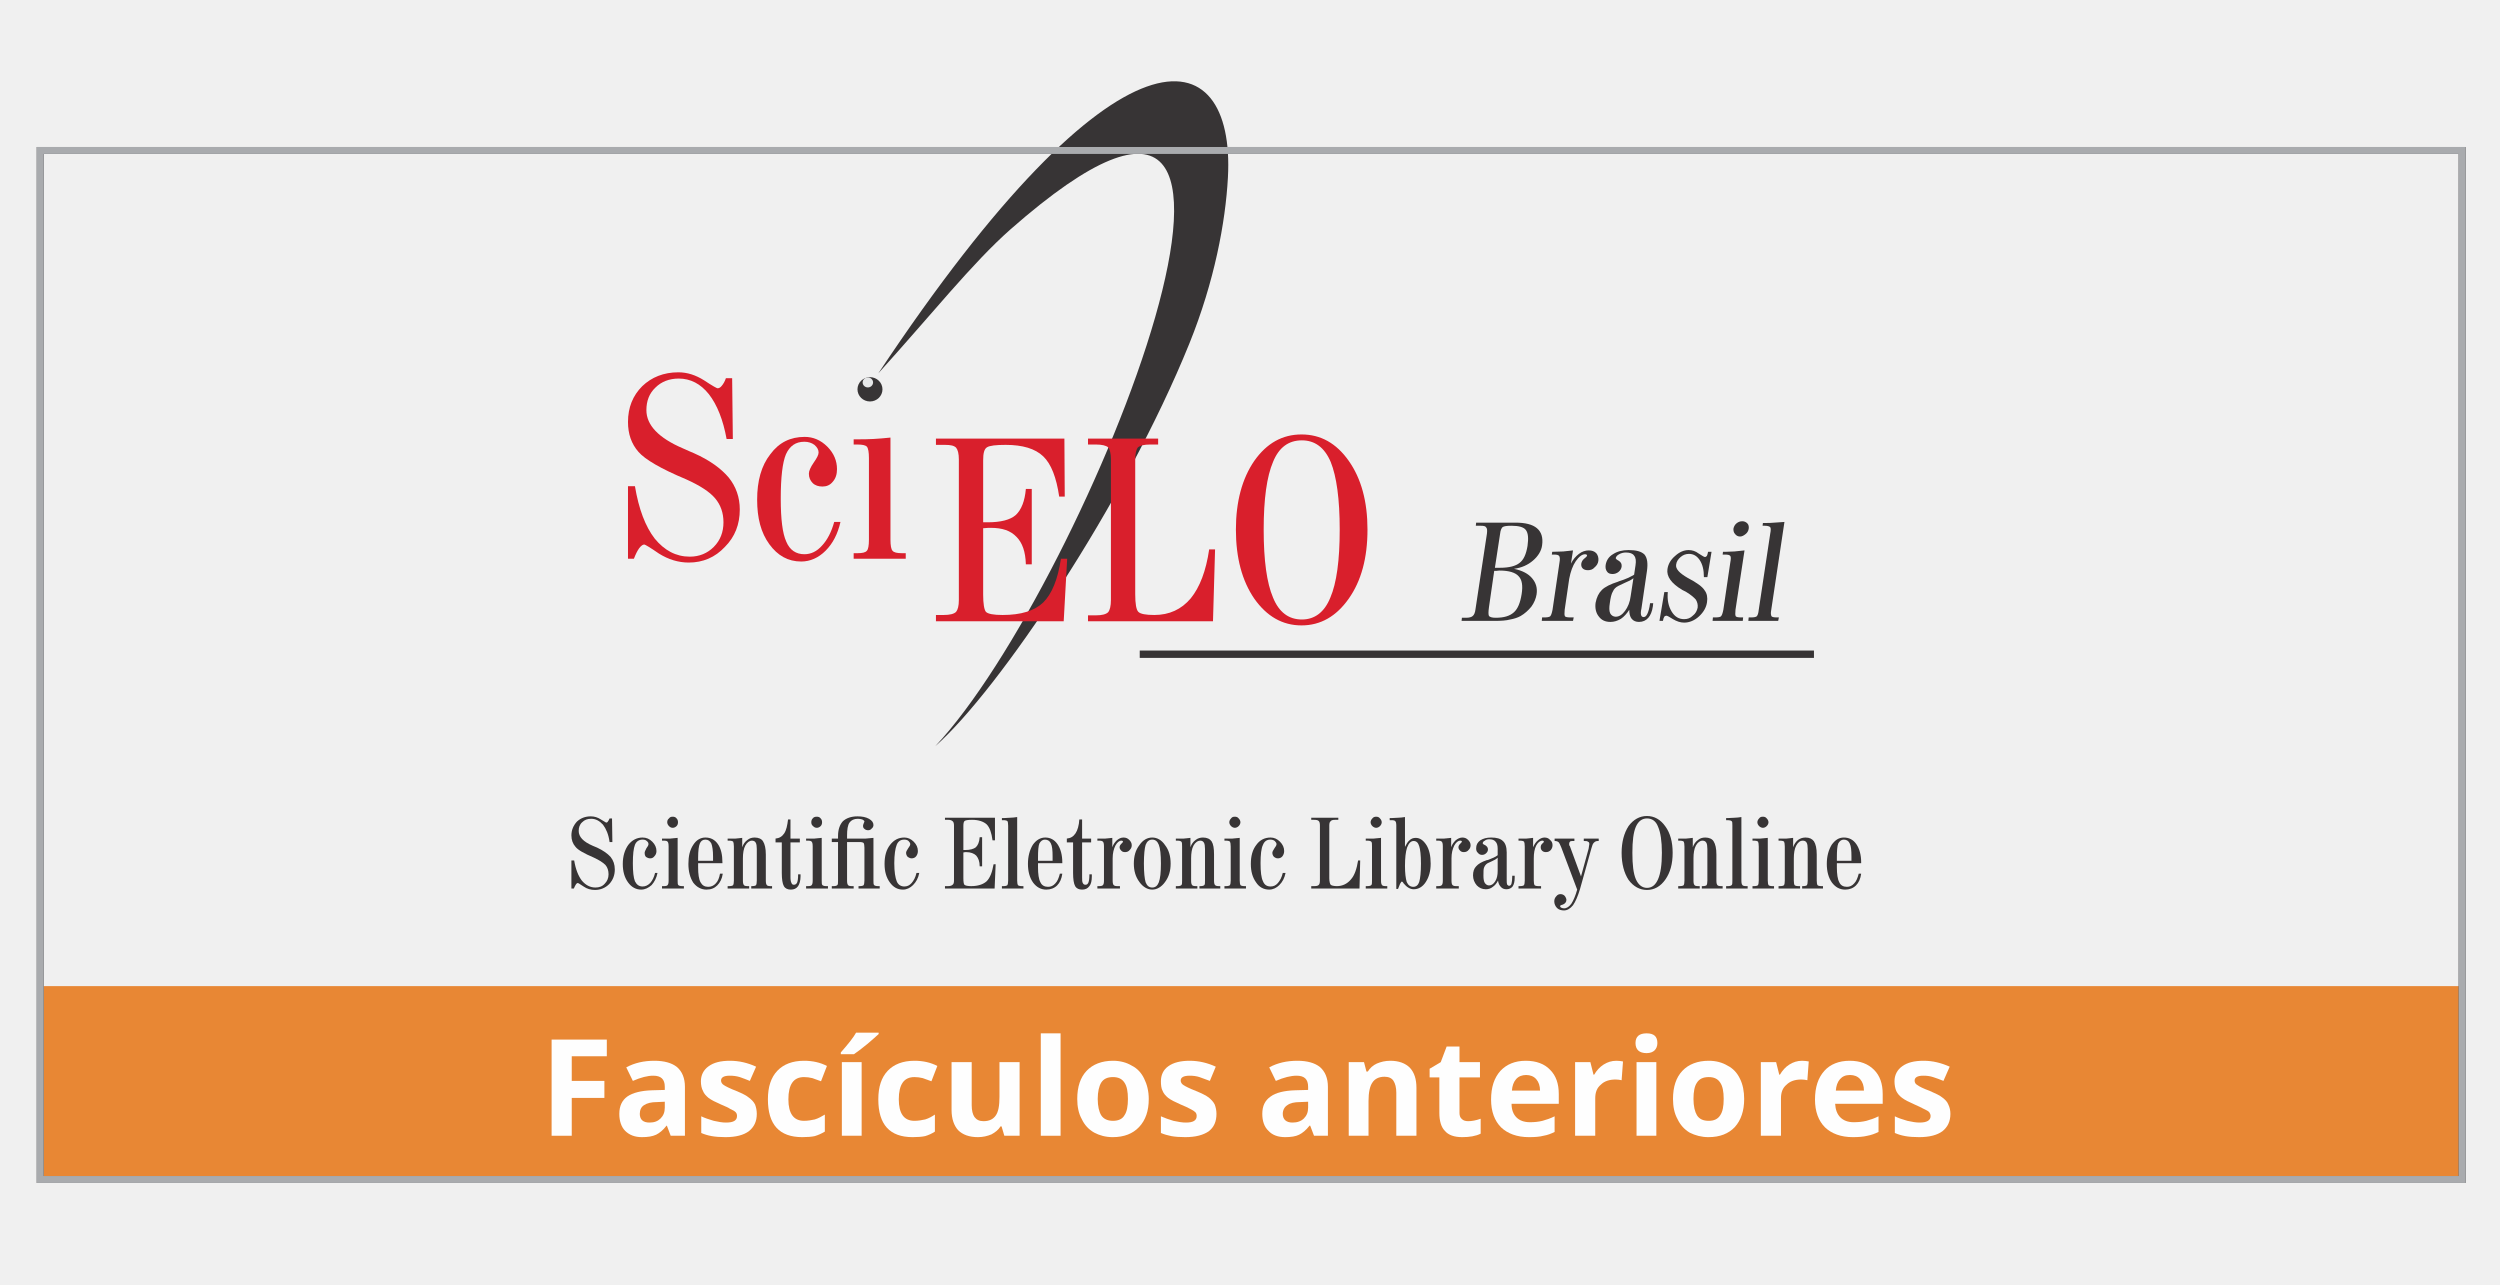
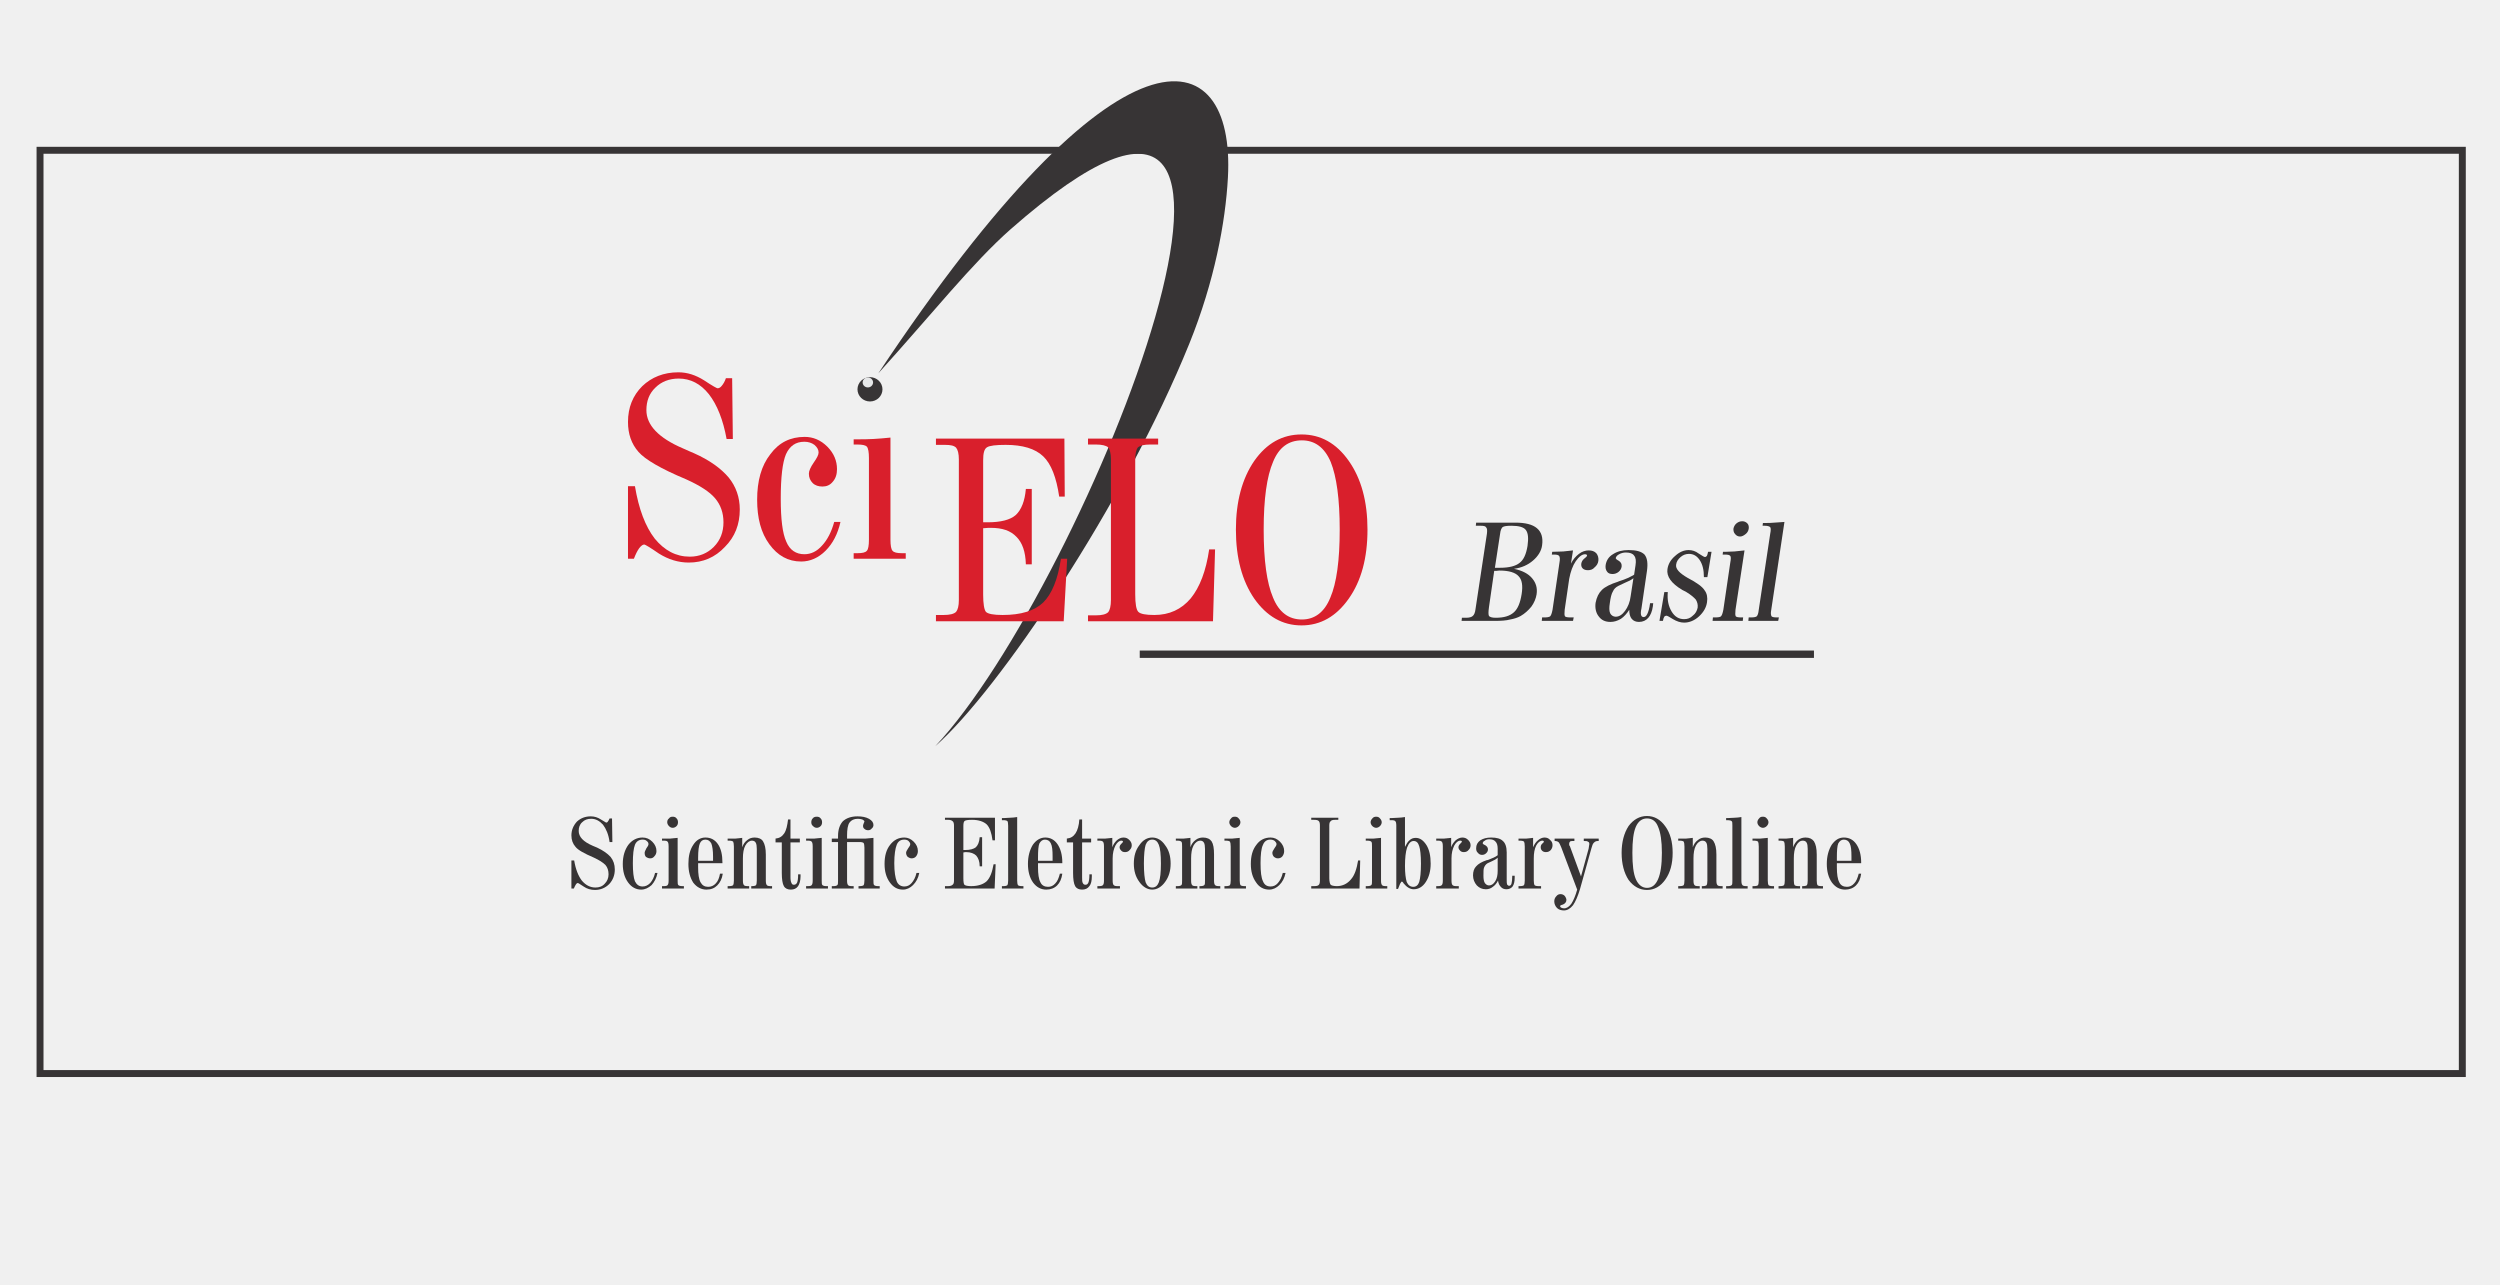
<svg xmlns="http://www.w3.org/2000/svg" xml:space="preserve" width="72mm" height="37mm" version="1.1" style="clip-rule:evenodd;fill-rule:evenodd;image-rendering:optimizeQuality;shape-rendering:geometricPrecision;text-rendering:geometricPrecision" viewBox="0 0 7200.9 3700.463" id="svg5546">
  <defs id="defs36">
    <style type="text/css" id="style2">
   
    .str2 {stroke:#E88734;stroke-width:141.127}
    .str4 {stroke:#A6CE53;stroke-width:123.485}
    .str26 {stroke:#373435;stroke-width:21.173}
    .str18 {stroke:#96989A;stroke-width:26.453}
    .str3 {stroke:#FEFEFE;stroke-width:105.843}
    .str7 {stroke:black;stroke-width:11.151}
    .str10 {stroke:black;stroke-width:8.931}
    .str21 {stroke:#E6E7E8;stroke-width:35.274}
    .str5 {stroke:#201E1E;stroke-width:35.274}
    .str22 {stroke:#D2D3D5;stroke-width:20.003}
    .str27 {stroke:#A9ABAE;stroke-width:20.003}
    .str25 {stroke:#373435;stroke-width:20.003}
    .str1 {stroke:#E88734;stroke-width:20.003}
    .str0 {stroke:#BDBFC1;stroke-width:17.632}
    .str19 {stroke:#4B4B4D;stroke-width:17.632}
    .str23 {stroke:#FEFEFE;stroke-width:7.621}
    .str17 {stroke:#96989A;stroke-width:7.621}
    .str20 {stroke:#4B4B4D;stroke-width:7.621}
    .str8 {stroke:black;stroke-width:11.151;stroke-linejoin:round}
    .str9 {stroke:black;stroke-width:0.04;stroke-linecap:round;stroke-linejoin:round}
    .str6 {stroke:#282828;stroke-width:44.206}
    .str11 {stroke:#373435;stroke-width:18.742}
    .str13 {stroke:#373435;stroke-width:3.5}
    .str14 {stroke:#373435;stroke-width:3.51}
    .str12 {stroke:#373435;stroke-width:1.01}
    .str15 {stroke:#373435;stroke-width:34.614}
    .str16 {stroke:#373435;stroke-width:34.614}
    .str24 {stroke:#FEFEFE;stroke-width:53.057}
    .fil3 {fill:none}
    .fil23 {fill:none;fill-rule:nonzero}
    .fil20 {fill:#FEFEFE}
    .fil6 {fill:#FEFEFE}
    .fil0 {fill:#E6E7E8}
    .fil30 {fill:#848688}
    .fil34 {fill:#606062}
    .fil31 {fill:#4B4B4D}
    .fil27 {fill:#373435}
    .fil32 {fill:#373435}
    .fil22 {fill:#ACB3AC}
    .fil21 {fill:#282828}
    .fil26 {fill:#201E1E}
    .fil25 {fill:#201E1E}
    .fil11 {fill:#004B92}
    .fil41 {fill:#12AED7}
    .fil38 {fill:#2B5492}
    .fil39 {fill:#2F691D}
    .fil7 {fill:#367372}
    .fil18 {fill:#709D21}
    .fil37 {fill:#8FC73E}
    .fil40 {fill:#A34963}
    .fil43 {fill:#D91F2C}
    .fil19 {fill:#E3F1E0}
    .fil29 {fill:#E88734}
    .fil16 {fill:#EF9E57}
    .fil15 {fill:#EF9E57}
    .fil35 {fill:#F19317}
    .fil9 {fill:#F1F1F1}
    .fil36 {fill:#F3BF07}
    .fil13 {fill:#FDFDFD}
    .fil12 {fill:#FEFEFE}
    .fil5 {fill:#FEFEFE;fill-rule:nonzero}
    .fil17 {fill:#96989A;fill-rule:nonzero}
    .fil2 {fill:#4B4B4D;fill-rule:nonzero}
    .fil14 {fill:#373435;fill-rule:nonzero}
    .fil4 {fill:#373435;fill-rule:nonzero}
    .fil33 {fill:#201E1E;fill-rule:nonzero}
    .fil42 {fill:#D91F2C;fill-rule:nonzero}
    .fil10 {fill:#DADCE0;fill-rule:nonzero}
    .fil1 {fill:#E88734;fill-rule:nonzero}
    .fil24 {fill:black;fill-rule:nonzero}
    .fil28 {fill:white;fill-rule:nonzero}
    .fil8 {fill:#D2D3D5;fill-opacity:0.459}
   
  </style>
    <clipPath id="id0">
      <path d="M 24,2683 H 36167 V 23577 H 24 Z" id="path4" />
    </clipPath>
    <mask id="id1">
      <linearGradient id="id2" gradientUnits="userSpaceOnUse" x1="-33.794" y1="5327.63" x2="36205.602" y2="4090.3">
        <stop offset="0" style="stop-opacity:1; stop-color:white" id="stop7" />
        <stop offset="0.98" style="stop-opacity:-95.878; stop-color:white" id="stop9" />
        <stop offset="1" style="stop-opacity:0; stop-color:white" id="stop11" />
      </linearGradient>
      <rect style="fill:url(#id2)" x="15" y="2671" width="36142" height="4077" id="rect14" />
    </mask>
    <mask id="id3">
      <linearGradient id="id4" gradientUnits="userSpaceOnUse" x1="15052.7" y1="16018.4" x2="36353.301" y2="15291.1">
        <stop offset="0" style="stop-opacity:1; stop-color:white" id="stop17" />
        <stop offset="0.988" style="stop-opacity:-95.878; stop-color:white" id="stop19" />
        <stop offset="1" style="stop-opacity:0; stop-color:white" id="stop21" />
      </linearGradient>
      <rect style="fill:url(#id4)" x="15244" y="9384" width="20918" height="12542" id="rect24" />
    </mask>
    <clipPath id="id5">
      <rect x="4123" y="215" width="771" height="535" id="rect27" />
    </clipPath>
    <clipPath id="id6">
      <rect x="4123" y="215" width="771" height="535" id="rect30" />
    </clipPath>
    <clipPath id="id7">
      <path d="m 28193,30240 h 7219 v 5816 h -7219 z" id="path33" />
    </clipPath>
  </defs>
  <g id="Camada_x0020_1">
    <g id="_1660824352032" transform="translate(0,317.5397)">
-       <rect class="fil29" x="115.847" y="2522.847" width="6976" height="557" id="rect5404" />
-       <rect class="fil3 str25" x="115.847" y="115.847" width="6976" height="2964" id="rect5406" />
+       <rect class="fil3 str25" x="115.319" y="115.319" width="6977.054" height="2659.346" id="rect5406" />
      <path class="fil32" d="m 2693.847,1831.847 c 435,-462 1182,-2337 217,-1489 -110,97 -228,246 -381,415 696,-1048 1029,-966 1007,-564 -7,129 -39,300 -111,478 -186,460 -550,1000 -732,1160 z" id="path5408" />
      <ellipse class="fil32" cx="2505.847" cy="803.847" rx="36" ry="35" id="ellipse5410" />
      <ellipse class="fil0" transform="matrix(0.2697048,0.9629431,-0.9686801,0.2483119,0,0)" id="circle5412" cx="1380.545" cy="-2196.191" rx="14.408" ry="14.971" style="stroke-width:0.094" />
      <path class="fil4" d="m 1645.847,2241.847 v -81 h 8 c 4,25 12,45 22,58 11,13 24,20 39,20 11,0 20,-3 27,-11 7,-7 11,-16 11,-27 0,-11 -3,-20 -9,-27 -7,-7 -18,-14 -33,-21 -28,-12 -46,-22 -53,-31 -8,-9 -12,-20 -12,-33 0,-16 6,-29 16,-40 11,-10 24,-15 40,-15 10,0 20,3 29,9 10,6 15,9 15,9 2,0 4,-1 5,-3 2,-2 3,-5 5,-9 h 7 l 1,68 h -8 c -3,-22 -10,-38 -19,-50 -10,-11 -21,-17 -34,-17 -11,0 -19,3 -26,10 -7,6 -10,15 -10,25 0,17 13,31 41,43 5,2 9,4 12,5 17,8 30,17 39,27 8,10 12,22 12,36 0,16 -5,30 -16,42 -11,11 -25,17 -41,17 -12,0 -23,-3 -33,-10 -10,-7 -16,-10 -16,-10 -2,0 -4,1 -6,4 -2,3 -4,7 -6,12 z" id="path5414" />
      <path id="path5416" class="fil4" d="m 1893.847,2196.847 c -3,15 -9,26 -17,35 -9,8 -19,13 -30,13 -15,0 -28,-7 -38,-21 -10,-14 -15,-31 -15,-53 0,-23 6,-41 16,-55 11,-14 25,-21 41,-21 11,0 20,4 28,12 8,8 12,17 12,27 0,6 -2,11 -6,15 -3,4 -7,6 -12,6 -5,0 -9,-2 -12,-4 -3,-3 -4,-7 -4,-12 0,-3 2,-7 5,-13 4,-5 6,-9 6,-12 0,-3 -1,-6 -5,-9 -3,-3 -7,-4 -12,-4 -10,0 -18,5 -22,15 -4,10 -6,28 -6,53 0,25 2,42 6,52 5,10 12,15 22,15 8,0 15,-3 22,-10 6,-7 11,-16 14,-29 z" />
      <path id="path5418" class="fil4" d="m 1906.847,2241.847 v -7 h 5 c 6,0 10,-1 11,-3 2,-2 3,-6 3,-13 v -98 c 0,-8 -1,-12 -3,-14 -1,-2 -5,-3 -11,-3 h -5 v -6 h 6 c 6,0 12,0 18,0 7,-1 13,-1 21,-2 v 123 c 0,7 0,11 2,13 2,2 6,3 12,3 h 4 v 7 z m 15,-191 c 0,-4 1,-8 5,-11 3,-4 6,-5 11,-5 4,0 8,1 11,5 3,3 4,7 4,11 0,4 -1,8 -4,11 -3,3 -7,5 -11,5 -5,0 -8,-2 -11,-5 -3,-3 -5,-7 -5,-11 z" />
      <path id="path5420" class="fil4" d="m 2010.847,2161.847 h 43 c 0,-2 0,-4 0,-6 0,-3 0,-5 0,-6 0,-18 -2,-30 -5,-38 -4,-7 -9,-11 -17,-11 -8,0 -13,4 -16,11 -3,7 -5,21 -5,41 z m 71,37 c -2,15 -8,26 -16,34 -8,8 -18,12 -31,12 -15,0 -28,-7 -38,-20 -9,-14 -14,-32 -14,-54 0,-22 4,-40 14,-55 9,-14 21,-21 35,-21 15,0 27,6 36,19 9,13 13,31 13,53 v 2 h -70 c 0,1 0,3 0,5 0,3 0,5 0,7 0,19 2,34 7,43 5,9 12,13 22,13 8,0 16,-3 22,-10 6,-6 10,-16 12,-28 z" />
      <path id="path5422" class="fil4" d="m 2095.847,2241.847 v -7 h 4 c 6,0 10,-1 12,-3 1,-2 2,-6 2,-13 v -98 c 0,-7 -1,-12 -2,-14 -2,-2 -6,-3 -12,-3 h -4 v -6 c 8,0 16,0 23,0 7,-1 13,-1 19,-2 v 27 c 3,-9 8,-16 15,-21 6,-5 13,-7 21,-7 11,0 20,4 24,11 5,8 8,20 8,38 v 75 c 0,7 1,11 3,13 1,2 5,3 11,3 h 4 v 7 h -60 v -7 h 2 c 6,0 10,-1 12,-3 1,-2 2,-6 2,-13 v -91 c 0,-8 -1,-15 -3,-18 -2,-4 -6,-6 -11,-6 -7,0 -14,5 -19,14 -5,9 -7,22 -7,37 v 64 c 0,7 1,11 3,13 1,2 5,3 11,3 h 4 v 7 z" />
      <path id="path5424" class="fil4" d="m 2251.847,2108.847 h -18 v -11 c 11,-1 19,-6 25,-15 6,-9 9,-23 11,-40 h 7 v 55 h 27 v 11 h -27 v 100 c 0,8 1,14 3,17 1,4 4,5 7,5 4,0 7,-2 9,-6 2,-5 3,-12 3,-22 v -2 h 7 v 6 c 0,12 -3,22 -7,28 -5,7 -12,10 -21,10 -9,0 -16,-3 -20,-10 -4,-7 -6,-20 -6,-38 z" />
      <path id="path5426" class="fil4" d="m 2321.847,2241.847 v -7 h 5 c 6,0 10,-1 11,-3 2,-2 3,-6 3,-13 v -98 c 0,-8 -1,-12 -3,-14 -1,-2 -5,-3 -11,-3 h -5 v -6 h 6 c 5,0 12,0 18,0 7,-1 13,-1 21,-2 v 123 c 0,7 0,11 2,13 2,2 6,3 11,3 h 5 v 7 z m 15,-191 c 0,-4 1,-8 4,-11 3,-4 7,-5 12,-5 4,0 8,1 11,5 3,3 4,7 4,11 0,4 -1,8 -4,11 -3,3 -7,5 -11,5 -5,0 -8,-2 -11,-5 -4,-3 -5,-7 -5,-11 z" />
      <path id="path5428" class="fil4" d="m 2439.847,2218.847 c 0,7 1,11 3,13 1,2 5,3 11,3 h 5 v 7 h -63 v -7 h 5 c 5,0 9,-1 11,-3 2,-2 2,-6 2,-13 v -111 h -18 v -10 h 18 c 0,-1 0,-2 0,-3 0,-1 0,-2 0,-4 0,-19 5,-33 14,-43 10,-9 24,-14 42,-14 13,0 24,2 33,7 9,5 13,11 13,18 0,4 -2,8 -5,10 -2,3 -6,5 -10,5 -4,0 -8,-1 -11,-4 -3,-2 -4,-5 -4,-9 0,-2 1,-4 2,-7 1,-3 2,-4 2,-5 0,-2 -2,-4 -6,-6 -3,-1 -8,-2 -13,-2 -11,0 -19,4 -24,11 -5,7 -7,20 -7,37 v 9 h 32 c 8,0 15,0 22,0 7,-1 15,-1 22,-2 v 123 c 0,7 0,11 2,13 2,2 6,3 12,3 h 4 v 7 h -61 v -7 h 3 c 6,0 10,-1 12,-3 1,-2 2,-6 2,-13 v -95 c 0,-7 -1,-11 -2,-13 -2,-2 -6,-3 -12,-3 h -36 z" />
      <path id="path5430" class="fil4" d="m 2647.847,2196.847 c -3,15 -9,26 -18,35 -8,8 -18,13 -29,13 -16,0 -28,-7 -38,-21 -10,-14 -15,-31 -15,-53 0,-23 5,-41 16,-55 11,-14 24,-21 41,-21 10,0 19,4 27,12 8,8 12,17 12,27 0,6 -2,11 -5,15 -3,4 -8,6 -13,6 -4,0 -8,-2 -11,-4 -3,-3 -5,-7 -5,-12 0,-3 2,-7 6,-13 4,-5 6,-9 6,-12 0,-3 -2,-6 -5,-9 -3,-3 -8,-4 -12,-4 -11,0 -18,5 -22,15 -4,10 -7,28 -7,53 0,25 3,42 7,52 4,10 12,15 22,15 8,0 15,-3 21,-10 6,-7 11,-16 14,-29 z" />
      <path id="path5432" class="fil4" d="m 2721.847,2241.847 v -7 h 9 c 7,0 11,-2 13,-4 3,-2 4,-6 4,-13 v -157 c 0,-6 -1,-11 -4,-13 -2,-2 -6,-4 -12,-4 h -1 -9 v -6 h 144 v 65 h -7 c -3,-22 -8,-37 -17,-46 -9,-8 -23,-13 -42,-13 -11,0 -18,1 -21,3 -3,2 -4,7 -4,15 v 69 h 5 c 14,0 25,-3 31,-8 6,-6 10,-15 11,-29 h 7 v 84 h -7 c 0,-14 -4,-24 -10,-31 -6,-6 -16,-10 -29,-10 -1,0 -4,0 -8,1 0,0 0,0 0,0 v 74 c 0,10 1,17 3,19 2,2 8,4 19,4 20,0 35,-5 45,-14 10,-10 16,-26 20,-49 h 6 l -3,70 z" />
      <path id="path5434" class="fil4" d="m 2885.847,2241.847 v -7 h 4 c 6,0 10,-1 12,-3 1,-2 2,-6 2,-13 v -158 c 0,-7 -1,-12 -2,-13 -2,-2 -6,-3 -12,-3 h -4 v -6 h 5 c 6,0 12,-1 18,-1 7,0 14,-1 21,-2 v 183 c 0,7 1,11 2,13 2,2 6,3 12,3 h 4 v 7 z" />
      <path id="path5436" class="fil4" d="m 2989.847,2161.847 h 42 c 0,-2 0,-4 0,-6 0,-3 0,-5 0,-6 0,-18 -1,-30 -5,-38 -3,-7 -9,-11 -17,-11 -7,0 -12,4 -16,11 -3,7 -4,21 -4,41 z m 70,37 c -2,15 -7,26 -15,34 -8,8 -19,12 -31,12 -16,0 -28,-7 -38,-20 -10,-14 -15,-32 -15,-54 0,-22 5,-40 14,-55 10,-14 22,-21 36,-21 14,0 26,6 35,19 9,13 14,31 14,53 v 2 h -70 c 0,1 0,3 0,5 0,3 0,5 0,7 0,19 2,34 7,43 4,9 12,13 22,13 8,0 15,-3 21,-10 6,-6 10,-16 13,-28 z" />
      <path id="path5438" class="fil4" d="m 3090.847,2108.847 h -18 v -11 c 11,-1 19,-6 25,-15 6,-9 10,-23 11,-40 h 8 v 55 h 26 v 11 h -26 v 100 c 0,8 0,14 2,17 2,4 4,5 8,5 4,0 6,-2 8,-6 2,-5 3,-12 3,-22 v -2 h 7 v 6 c 0,12 -2,22 -7,28 -5,7 -12,10 -21,10 -9,0 -16,-3 -20,-10 -4,-7 -6,-20 -6,-38 z" />
      <path id="path5440" class="fil4" d="m 3160.847,2241.847 v -7 h 5 c 6,0 9,-1 11,-3 2,-2 3,-6 3,-13 v -98 c 0,-8 -1,-12 -3,-14 -2,-2 -5,-3 -11,-3 h -5 v -6 c 9,0 16,0 23,0 7,-1 14,-1 20,-2 v 27 c 3,-9 8,-15 13,-20 6,-5 12,-8 19,-8 7,0 12,2 17,7 4,4 7,9 7,15 0,6 -2,10 -6,14 -3,4 -8,6 -13,6 -5,0 -8,-1 -11,-4 -3,-3 -5,-6 -5,-10 0,-4 2,-7 5,-10 3,-3 5,-5 5,-6 0,-1 -1,-2 -2,-2 0,-1 -1,-1 -3,-1 -6,0 -12,5 -17,14 -5,10 -8,22 -8,37 v 64 c 0,7 1,11 3,13 2,2 5,3 11,3 h 7 v 7 z" />
      <path id="path5442" class="fil4" d="m 3318.847,2100.847 c -9,0 -15,5 -19,15 -3,10 -5,28 -5,54 0,26 2,44 5,54 4,10 10,15 19,15 9,0 15,-5 19,-15 4,-11 6,-28 6,-54 0,-26 -2,-44 -6,-54 -4,-10 -10,-15 -19,-15 z m 0,-6 c 14,0 27,7 37,22 11,14 16,32 16,53 0,21 -5,38 -16,53 -10,14 -23,22 -37,22 -14,0 -27,-8 -37,-22 -11,-15 -16,-32 -16,-53 0,-21 5,-39 16,-53 10,-15 23,-22 37,-22 z" />
      <path id="path5444" class="fil4" d="m 3386.847,2241.847 v -7 h 5 c 5,0 9,-1 11,-3 2,-2 2,-6 2,-13 v -98 c 0,-7 0,-12 -2,-14 -2,-2 -6,-3 -12,-3 h -4 v -6 c 8,0 16,0 23,0 7,-1 13,-1 19,-2 v 27 c 3,-9 8,-16 15,-21 6,-5 14,-7 21,-7 12,0 20,4 25,11 5,8 7,20 7,38 v 75 c 0,7 1,11 3,13 2,2 5,3 11,3 h 4 v 7 h -60 v -7 h 3 c 5,0 9,-1 11,-3 2,-2 2,-6 2,-13 v -91 c 0,-8 -1,-15 -3,-18 -2,-4 -6,-6 -10,-6 -8,0 -15,5 -20,14 -5,9 -7,22 -7,37 v 64 c 0,7 1,11 3,13 1,2 5,3 11,3 h 4 v 7 z" />
      <path id="path5446" class="fil4" d="m 3526.847,2241.847 v -7 h 4 c 6,0 10,-1 12,-3 1,-2 2,-6 2,-13 v -98 c 0,-8 -1,-12 -2,-14 -2,-2 -6,-3 -12,-3 h -4 v -6 h 5 c 6,0 12,0 18,0 7,-1 14,-1 21,-2 v 123 c 0,7 1,11 2,13 2,2 6,3 12,3 h 4 v 7 z m 14,-191 c 0,-4 2,-8 5,-11 3,-4 6,-5 11,-5 4,0 8,1 11,5 3,3 5,7 5,11 0,4 -2,8 -5,11 -3,3 -7,5 -11,5 -4,0 -8,-2 -11,-5 -3,-3 -5,-7 -5,-11 z" />
      <path id="path5448" class="fil4" d="m 3702.847,2196.847 c -3,15 -9,26 -18,35 -8,8 -18,13 -29,13 -16,0 -29,-7 -38,-21 -10,-14 -15,-31 -15,-53 0,-23 5,-41 16,-55 10,-14 24,-21 41,-21 10,0 19,4 27,12 8,8 12,17 12,27 0,6 -2,11 -5,15 -3,4 -8,6 -13,6 -5,0 -8,-2 -11,-4 -3,-3 -5,-7 -5,-12 0,-3 2,-7 6,-13 4,-5 6,-9 6,-12 0,-3 -2,-6 -5,-9 -4,-3 -8,-4 -13,-4 -10,0 -17,5 -21,15 -5,10 -7,28 -7,53 0,25 2,42 7,52 4,10 11,15 22,15 8,0 15,-3 21,-10 6,-7 11,-16 14,-29 z" />
      <path id="path5450" class="fil4" d="m 3854.847,2037.847 v 6 h -9 c -7,0 -11,1 -13,4 -3,2 -4,6 -4,13 v 151 c 0,10 2,17 4,19 2,2 8,4 18,4 16,0 30,-7 40,-19 11,-12 17,-31 21,-55 h 6 l -2,81 h -139 v -7 h 8 c 7,0 12,-1 14,-4 2,-2 3,-6 3,-13 v -157 c 0,-7 -1,-11 -3,-13 -2,-3 -7,-4 -14,-4 h -8 v -6 z" />
      <path id="path5452" class="fil4" d="m 3933.847,2241.847 v -7 h 4 c 6,0 10,-1 12,-3 2,-2 2,-6 2,-13 v -98 c 0,-8 0,-12 -2,-14 -2,-2 -6,-3 -12,-3 h -4 v -6 h 5 c 6,0 12,0 18,0 7,-1 14,-1 21,-2 v 123 c 0,7 1,11 3,13 1,2 5,3 11,3 h 4 v 7 z m 14,-191 c 0,-4 2,-8 5,-11 3,-4 7,-5 11,-5 4,0 8,1 11,5 3,3 5,7 5,11 0,4 -2,8 -5,11 -3,3 -7,5 -11,5 -4,0 -8,-2 -11,-5 -3,-3 -5,-7 -5,-11 z" />
      <path id="path5454" class="fil4" d="m 4071.847,2104.847 c -8,0 -14,6 -19,19 -4,12 -6,30 -6,53 0,21 2,36 5,46 4,9 10,14 19,14 8,0 14,-5 17,-14 3,-10 5,-28 5,-53 0,-24 -2,-41 -5,-50 -3,-10 -8,-15 -16,-15 z m -50,-44 c 0,-7 -1,-12 -3,-13 -1,-2 -5,-3 -11,-3 h -5 v -6 h 5 c 6,0 12,-1 19,-1 6,0 13,-1 20,-2 v 86 c 4,-8 8,-15 13,-19 5,-5 11,-7 18,-7 12,0 22,7 31,21 8,13 12,31 12,53 0,22 -5,39 -14,53 -9,14 -21,21 -35,21 -10,0 -20,-6 -29,-17 -2,-4 -4,-5 -5,-5 0,0 -1,0 -2,1 0,1 -1,2 -3,5 l -6,15 h -5 z" />
      <path id="path5456" class="fil4" d="m 4136.847,2241.847 v -7 h 5 c 6,0 9,-1 11,-3 2,-2 3,-6 3,-13 v -98 c 0,-8 -1,-12 -3,-14 -2,-2 -5,-3 -11,-3 h -5 v -6 c 9,0 16,0 23,0 7,-1 14,-1 20,-2 v 27 c 3,-9 8,-15 13,-20 6,-5 13,-8 19,-8 7,0 12,2 17,7 4,4 7,9 7,15 0,6 -2,10 -6,14 -3,4 -8,6 -13,6 -5,0 -8,-1 -11,-4 -3,-3 -5,-6 -5,-10 0,-4 2,-7 5,-10 3,-3 5,-5 5,-6 0,-1 -1,-2 -1,-2 -1,-1 -2,-1 -4,-1 -6,0 -12,5 -17,14 -5,10 -8,22 -8,37 v 64 c 0,7 1,11 3,13 2,2 5,3 11,3 h 7 v 7 z" />
      <path id="path5458" class="fil4" d="m 4313.847,2152.847 c -4,4 -9,7 -16,10 -7,3 -11,5 -13,6 -5,3 -8,7 -10,12 -2,4 -2,12 -2,24 0,9 1,16 4,21 3,4 7,7 12,7 7,0 13,-4 18,-12 5,-8 7,-18 7,-30 z m 1,66 c -4,8 -9,14 -15,18 -6,5 -13,7 -20,7 -11,0 -19,-4 -26,-11 -7,-8 -11,-18 -11,-29 0,-11 3,-20 9,-26 6,-7 16,-13 31,-18 h 2 c 13,-5 23,-9 29,-14 v -19 c 0,-9 -2,-16 -6,-20 -4,-5 -10,-7 -18,-7 -5,0 -10,1 -13,4 -4,2 -6,4 -6,8 0,1 2,3 7,5 5,3 8,7 8,12 0,5 -2,8 -5,11 -3,3 -7,5 -12,5 -5,0 -9,-2 -12,-6 -4,-3 -5,-8 -5,-13 0,-10 4,-17 12,-23 8,-5 18,-8 31,-8 16,0 27,3 34,10 7,6 11,17 11,33 v 78 c 0,6 0,11 1,14 2,2 3,4 6,4 3,0 6,-2 7,-7 1,-4 2,-11 2,-22 h 7 v 6 c 0,11 -2,19 -6,25 -4,5 -10,8 -18,8 -6,0 -12,-2 -16,-7 -4,-4 -7,-10 -8,-18 z" />
      <path id="path5460" class="fil4" d="m 4373.847,2241.847 v -7 h 4 c 6,0 10,-1 12,-3 1,-2 2,-6 2,-13 v -98 c 0,-8 -1,-12 -2,-14 -2,-2 -6,-3 -12,-3 h -4 v -6 c 8,0 16,0 23,0 7,-1 13,-1 19,-2 v 27 c 4,-9 8,-15 14,-20 6,-5 12,-8 19,-8 6,0 12,2 16,7 5,4 7,9 7,15 0,6 -2,10 -5,14 -4,4 -8,6 -14,6 -4,0 -8,-1 -11,-4 -3,-3 -4,-6 -4,-10 0,-4 1,-7 4,-10 4,-3 5,-5 5,-6 0,-1 0,-2 -1,-2 -1,-1 -2,-1 -3,-1 -7,0 -13,5 -18,14 -5,10 -7,22 -7,37 v 64 c 0,7 1,11 2,13 2,2 6,3 12,3 h 7 v 7 z" />
      <path id="path5462" class="fil4" d="m 4542.847,2244.847 -46,-122 c -3,-8 -6,-13 -8,-15 -3,-2 -6,-3 -11,-3 v -7 h 57 v 7 h -2 c -5,0 -8,0 -10,1 -2,2 -3,4 -3,6 0,2 0,3 0,5 1,1 1,2 2,3 l 32,87 22,-80 c 0,-2 1,-5 1,-7 0,-2 1,-4 1,-6 0,-4 -1,-6 -4,-7 -2,-2 -6,-2 -12,-2 v -7 h 43 v 7 h -2 c -5,0 -8,1 -12,5 -3,3 -5,8 -7,16 l -33,118 c -6,20 -13,36 -20,46 -8,10 -17,15 -26,15 -8,0 -15,-2 -20,-7 -5,-5 -8,-12 -8,-19 0,-6 2,-11 6,-15 3,-4 7,-6 12,-6 5,0 9,2 12,5 3,4 5,8 5,12 0,3 -1,5 -3,8 -2,2 -4,4 -7,5 -1,0 -2,1 -3,1 -4,1 -5,2 -5,4 0,2 1,3 3,4 2,1 5,2 8,2 8,0 15,-5 21,-13 6,-9 12,-23 17,-41 z" />
      <path id="path5464" class="fil4" d="m 4786.847,2138.847 c 0,-34 -4,-59 -11,-75 -6,-16 -17,-24 -32,-24 -14,0 -25,8 -32,24 -7,16 -10,41 -10,75 0,35 3,60 10,76 7,16 18,25 32,25 15,0 25,-9 32,-25 7,-16 11,-41 11,-76 z m -43,-106 c 21,0 39,10 53,30 14,19 21,45 21,76 0,32 -7,57 -21,77 -14,20 -32,30 -53,30 -21,0 -39,-10 -53,-29 -13,-20 -20,-46 -20,-78 0,-31 7,-57 20,-77 14,-19 32,-29 53,-29 z" />
      <path id="path5466" class="fil4" d="m 4833.847,2241.847 v -7 h 4 c 6,0 10,-1 12,-3 1,-2 2,-6 2,-13 v -98 c 0,-7 -1,-12 -2,-14 -2,-2 -6,-3 -12,-3 h -4 v -6 c 8,0 16,0 23,0 7,-1 13,-1 19,-2 v 27 c 3,-9 8,-16 15,-21 6,-5 13,-7 21,-7 11,0 20,4 24,11 5,8 8,20 8,38 v 75 c 0,7 1,11 3,13 1,2 5,3 11,3 h 4 v 7 h -60 v -7 h 2 c 6,0 10,-1 12,-3 1,-2 2,-6 2,-13 v -91 c 0,-8 -1,-15 -3,-18 -2,-4 -6,-6 -11,-6 -7,0 -14,5 -19,14 -5,9 -7,22 -7,37 v 64 c 0,7 1,11 3,13 1,2 5,3 11,3 h 4 v 7 z" />
      <path id="path5468" class="fil4" d="m 4971.847,2241.847 v -7 h 5 c 5,0 9,-1 11,-3 2,-2 2,-6 2,-13 v -158 c 0,-7 0,-12 -2,-13 -2,-2 -6,-3 -11,-3 h -5 v -6 h 5 c 6,0 12,-1 19,-1 6,0 13,-1 20,-2 v 183 c 0,7 1,11 3,13 1,2 5,3 11,3 h 4 v 7 z" />
      <path id="path5470" class="fil4" d="m 5047.847,2241.847 v -7 h 4 c 6,0 10,-1 12,-3 1,-2 2,-6 2,-13 v -98 c 0,-8 -1,-12 -2,-14 -2,-2 -6,-3 -12,-3 h -4 v -6 h 5 c 6,0 12,0 18,0 7,-1 14,-1 21,-2 v 123 c 0,7 1,11 2,13 2,2 6,3 12,3 h 4 v 7 z m 14,-191 c 0,-4 2,-8 5,-11 3,-4 6,-5 11,-5 4,0 8,1 11,5 3,3 5,7 5,11 0,4 -2,8 -5,11 -3,3 -7,5 -11,5 -4,0 -8,-2 -11,-5 -3,-3 -5,-7 -5,-11 z" />
      <path id="path5472" class="fil4" d="m 5122.847,2241.847 v -7 h 4 c 6,0 10,-1 12,-3 1,-2 2,-6 2,-13 v -98 c 0,-7 -1,-12 -2,-14 -2,-2 -6,-3 -12,-3 h -4 v -6 c 8,0 16,0 23,0 7,-1 13,-1 19,-2 v 27 c 3,-9 8,-16 14,-21 7,-5 14,-7 22,-7 11,0 19,4 24,11 5,8 8,20 8,38 v 75 c 0,7 1,11 2,13 2,2 6,3 12,3 h 4 v 7 h -60 v -7 h 2 c 6,0 10,-1 12,-3 1,-2 2,-6 2,-13 v -91 c 0,-8 -1,-15 -3,-18 -2,-4 -6,-6 -11,-6 -8,0 -14,5 -19,14 -5,9 -7,22 -7,37 v 64 c 0,7 1,11 2,13 2,2 6,3 12,3 h 4 v 7 z" />
      <path id="path5474" class="fil4" d="m 5290.847,2161.847 h 42 c 0,-2 0,-4 0,-6 0,-3 0,-5 0,-6 0,-18 -1,-30 -5,-38 -3,-7 -9,-11 -17,-11 -7,0 -12,4 -16,11 -3,7 -4,21 -4,41 z m 70,37 c -2,15 -7,26 -15,34 -8,8 -19,12 -31,12 -16,0 -28,-7 -38,-20 -10,-14 -15,-32 -15,-54 0,-22 5,-40 14,-55 10,-14 21,-21 35,-21 15,0 27,6 36,19 9,13 14,31 14,53 v 2 h -70 c 0,1 0,3 0,5 0,3 0,5 0,7 0,19 2,34 7,43 4,9 12,13 22,13 8,0 15,-3 21,-10 6,-6 10,-16 13,-28 z" />
      <path class="fil4" d="m 4305.847,1317.847 c 2,0 4,0 6,0 2,0 5,0 9,0 26,0 45,-5 56,-14 12,-9 19,-25 23,-49 3,-22 2,-37 -5,-46 -6,-8 -20,-12 -41,-12 -13,0 -22,1 -26,4 -3,3 -6,9 -7,19 z m -2,9 -15,104 c -2,14 -2,22 0,26 3,3 9,5 19,5 24,0 41,-5 53,-16 11,-10 18,-27 22,-52 4,-25 1,-42 -9,-52 -9,-10 -27,-16 -55,-16 -4,0 -7,1 -9,1 -2,0 -4,0 -6,0 z m -94,144 1,-9 h 12 c 9,0 16,-2 19,-5 4,-3 7,-10 8,-19 l 33,-218 c 1,-9 1,-15 -2,-18 -2,-4 -7,-5 -16,-5 h -2 -12 l 1,-9 h 113 c 28,0 49,5 62,16 13,11 18,27 15,49 -2,16 -11,31 -26,44 -15,13 -33,21 -55,24 24,5 41,14 52,27 11,13 16,28 13,47 -2,12 -7,24 -15,35 -9,11 -19,20 -31,27 -9,5 -19,8 -30,10 -11,3 -26,4 -44,4 z" id="path5476" />
      <path id="path5478" class="fil4" d="m 4440.847,1470.847 1,-10 h 7 c 8,0 13,-1 16,-3 3,-3 5,-9 7,-19 l 20,-136 c 2,-10 1,-17 -1,-19 -2,-3 -7,-4 -15,-4 h -6 l 1,-8 c 12,0 23,-1 32,-1 10,-1 19,-2 28,-3 l -6,38 c 6,-12 14,-21 23,-28 9,-7 19,-10 28,-10 9,0 16,2 22,8 5,6 7,14 6,22 -1,8 -5,14 -11,19 -5,6 -12,8 -19,8 -7,0 -12,-2 -15,-5 -4,-4 -5,-9 -4,-15 1,-4 3,-9 8,-13 5,-4 8,-7 8,-8 1,-2 0,-3 -1,-4 -1,0 -2,-1 -4,-1 -9,0 -18,7 -27,20 -9,13 -15,30 -19,51 l -13,89 c -1,10 -1,16 1,19 2,2 7,3 15,3 h 10 l -2,10 z" />
      <path id="path5480" class="fil4" d="m 4704.847,1347.847 c -6,5 -14,9 -24,13 -10,5 -17,8 -19,9 -8,4 -13,9 -16,16 -4,6 -7,18 -9,34 -2,13 -2,22 1,29 3,6 9,10 16,10 10,0 19,-6 27,-17 8,-11 14,-25 16,-42 z m -12,91 c -7,11 -15,20 -24,26 -10,6 -20,9 -30,9 -15,0 -26,-5 -34,-16 -8,-10 -11,-24 -9,-39 3,-16 9,-28 18,-37 9,-9 25,-17 47,-24 l 2,-1 c 20,-6 34,-13 44,-19 l 4,-27 c 2,-13 1,-22 -4,-28 -4,-6 -12,-9 -24,-9 -7,0 -14,2 -19,5 -6,3 -9,7 -10,11 0,2 3,5 9,8 6,4 9,9 8,17 -1,6 -4,11 -9,15 -5,4 -11,6 -17,6 -7,0 -13,-2 -16,-7 -4,-5 -5,-12 -4,-19 2,-13 9,-24 21,-31 12,-8 27,-12 45,-12 22,0 37,4 46,13 8,10 10,25 7,47 l -16,109 c -2,8 -2,14 -1,18 1,4 4,6 7,6 5,0 8,-3 11,-9 3,-6 6,-16 8,-31 h 9 l -1,9 c -2,15 -7,26 -13,33 -7,8 -16,12 -27,12 -9,0 -16,-3 -21,-9 -5,-6 -7,-15 -7,-26 z" />
      <path id="path5482" class="fil4" d="m 4779.847,1470.847 14,-83 h 10 c -2,23 2,41 11,56 9,15 21,22 36,22 10,0 18,-3 25,-10 8,-6 12,-14 14,-23 1,-9 -1,-16 -5,-23 -5,-6 -14,-14 -29,-23 -2,-1 -6,-3 -10,-5 -32,-19 -46,-39 -43,-60 2,-14 9,-27 22,-38 12,-11 25,-17 39,-17 10,0 20,3 29,10 10,6 15,10 18,10 2,0 4,-1 6,-4 1,-2 2,-6 3,-11 h 10 l -12,73 h -10 c 0,-21 -4,-37 -12,-49 -8,-12 -18,-18 -31,-18 -9,0 -17,3 -24,9 -7,6 -12,13 -13,22 -2,12 9,24 33,38 v 0 c 27,14 43,26 49,36 7,9 9,21 7,34 -2,15 -10,29 -23,41 -13,12 -28,18 -43,18 -11,0 -22,-4 -32,-10 -11,-7 -17,-10 -18,-10 -3,0 -6,1 -7,3 -2,3 -3,6 -4,12 z" />
      <path id="path5484" class="fil4" d="m 4932.847,1470.847 1,-10 h 7 c 8,0 14,-1 16,-3 3,-3 5,-9 7,-19 l 20,-136 c 2,-10 2,-17 0,-19 -2,-3 -7,-4 -16,-4 h -6 l 1,-8 h 8 c 8,0 16,-1 25,-1 9,-1 19,-2 29,-3 l -26,171 c -1,10 -1,16 1,19 2,2 7,3 15,3 h 6 l -1,10 z m 60,-265 c 1,-6 4,-12 9,-16 5,-4 10,-6 17,-6 5,0 10,2 14,6 4,4 5,10 4,16 -1,6 -4,11 -9,15 -5,4 -10,7 -16,7 -6,0 -11,-3 -14,-7 -4,-4 -5,-9 -5,-15 z" />
      <path id="path5486" class="fil4" d="m 5035.847,1470.847 1,-10 h 7 c 8,0 13,-1 16,-3 3,-3 5,-9 6,-19 l 33,-219 c 2,-10 2,-16 0,-19 -2,-2 -7,-4 -15,-4 h -7 l 1,-8 h 8 c 8,0 16,0 25,-1 10,-1 19,-1 29,-2 l -38,253 c -2,10 -1,16 1,19 2,2 7,3 15,3 h 6 l -2,10 z" />
      <path class="fil42" d="m 1808.847,1291.847 v -209 h 20 c 11,66 30,116 57,151 28,34 61,52 101,52 28,0 51,-10 69,-28 19,-19 28,-43 28,-71 0,-27 -8,-50 -24,-69 -16,-19 -44,-37 -84,-55 -72,-30 -118,-57 -137,-79 -20,-23 -30,-51 -30,-86 0,-42 14,-76 41,-103 27,-26 62,-40 104,-40 26,0 50,8 74,23 24,16 37,23 39,23 4,0 8,-2 12,-7 5,-6 9,-13 12,-22 h 18 l 2,175 h -18 c -10,-55 -27,-98 -51,-129 -24,-30 -53,-45 -87,-45 -27,0 -50,9 -67,26 -18,17 -26,39 -26,65 0,43 35,80 105,110 14,6 24,11 32,14 45,20 78,44 100,70 21,26 32,57 32,92 0,43 -14,79 -43,108 -28,30 -63,45 -104,45 -30,0 -59,-9 -86,-26 -26,-18 -40,-26 -42,-26 -4,0 -9,3 -15,11 -5,7 -10,17 -15,30 z" id="path5488" />
      <path class="fil42" d="m 2695.847,1471.847 v -18 h 22 c 18,0 30,-3 36,-9 5,-6 8,-17 8,-34 v -405 c 0,-17 -3,-28 -8,-34 -6,-6 -16,-8 -32,-8 h -4 -22 v -18 h 370 l 1,167 h -16 c -8,-55 -23,-94 -46,-116 -23,-22 -59,-33 -108,-33 -28,0 -46,2 -54,7 -8,5 -11,17 -11,38 v 178 h 13 c 38,0 65,-7 81,-21 16,-15 26,-40 29,-75 h 17 v 217 h -17 c -1,-36 -10,-62 -27,-79 -17,-18 -41,-26 -74,-26 -4,0 -11,0 -20,1 -1,0 -2,0 -2,0 v 191 c 0,27 3,44 8,50 6,6 22,9 48,9 53,0 92,-12 117,-36 25,-25 42,-66 51,-126 h 18 l -10,180 z" id="path5490" />
      <path class="fil42" d="m 3335.847,945.847 v 17 h -23 c -18,0 -29,3 -35,8 -5,6 -8,18 -8,35 v 388 c 0,28 3,45 9,51 6,6 21,9 46,9 43,0 78,-16 105,-48 26,-32 44,-79 53,-141 h 17 l -6,207 h -360 v -17 h 23 c 17,0 29,-3 35,-9 5,-6 8,-18 8,-35 v -405 c 0,-17 -3,-29 -8,-35 -6,-5 -18,-8 -35,-8 h -23 v -17 z" id="path5492" />
      <path class="fil42" d="m 3858.847,1207.847 c 0,-88 -9,-153 -26,-195 -18,-42 -46,-62 -83,-62 -38,0 -66,20 -83,62 -18,42 -27,107 -27,195 0,89 9,154 27,196 17,42 45,63 83,63 37,0 65,-21 82,-63 18,-42 27,-107 27,-196 z m -110,-274 c 55,0 100,25 136,76 36,51 54,117 54,198 0,82 -18,148 -54,199 -36,51 -81,77 -136,77 -55,0 -100,-26 -136,-77 -35,-51 -53,-117 -53,-199 0,-81 18,-147 53,-198 36,-51 81,-76 136,-76 z" id="path5494" />
      <path class="fil42" d="m 2420.847,1185.847 c -8,35 -22,62 -43,83 -20,20 -44,31 -70,31 -38,0 -68,-17 -92,-50 -24,-33 -35,-75 -35,-128 0,-54 12,-98 38,-131 25,-34 58,-50 99,-50 24,0 46,9 65,28 19,19 28,41 28,65 0,15 -4,27 -12,36 -8,10 -18,14 -30,14 -11,0 -21,-3 -28,-10 -7,-7 -11,-16 -11,-27 0,-8 5,-19 14,-32 9,-13 14,-22 14,-29 0,-8 -4,-15 -12,-22 -8,-6 -18,-9 -29,-9 -25,0 -42,12 -53,36 -10,24 -15,66 -15,128 0,59 5,100 16,124 10,24 28,36 52,36 19,0 36,-8 51,-25 15,-16 27,-39 35,-68 z" id="path5496" />
      <path class="fil43" d="m 2458.847,1291.847 v -16 h 11 c 14,0 23,-2 27,-7 4,-4 6,-15 6,-32 v -235 c 0,-17 -2,-28 -6,-33 -4,-4 -13,-6 -27,-6 h -11 v -15 h 12 c 14,0 29,0 45,-1 15,-1 32,-2 49,-4 v 294 c 0,17 2,28 6,32 4,5 13,7 27,7 h 11 v 16 z" id="path5498" />
      <line class="fil3 str26" x1="3282.847" y1="1566.847" x2="5224.847" y2="1566.847" id="line5500" />
-       <polygon class="fil5" points="29973,42531 29879,42531 29879,42640 29821,42640 29821,42363 29980,42363 29980,42411 29879,42411 29879,42482 29973,42482 " id="polygon5502" transform="translate(-28232.154,-39686.154)" />
-       <path id="path5504" class="fil5" d="m 1931.847,2953.847 -11,-29 h -1 c -10,13 -20,21 -30,26 -11,5 -24,7 -41,7 -20,0 -36,-6 -48,-18 -11,-11 -17,-28 -17,-49 0,-23 8,-39 23,-50 16,-11 40,-17 72,-18 l 36,-1 v -9 c 0,-22 -11,-32 -33,-32 -17,0 -36,5 -59,15 l -19,-39 c 24,-13 51,-19 81,-19 28,0 50,6 65,18 15,13 23,32 23,57 v 141 z m -17,-98 -22,1 c -17,0 -29,3 -38,9 -8,5 -12,14 -12,25 0,16 9,25 28,25 14,0 24,-4 32,-12 8,-8 12,-18 12,-31 z" />
-       <path id="path5506" class="fil5" d="m 2179.847,2890.847 c 0,22 -8,38 -23,50 -15,11 -37,17 -67,17 -16,0 -29,-1 -40,-3 -11,-2 -21,-5 -30,-9 v -48 c 10,5 23,9 36,13 13,3 25,5 35,5 22,0 32,-6 32,-19 0,-4 -1,-8 -4,-11 -3,-3 -8,-6 -15,-9 -6,-4 -15,-8 -27,-13 -16,-7 -28,-13 -36,-19 -7,-6 -13,-12 -16,-20 -4,-7 -6,-17 -6,-28 0,-18 8,-33 22,-43 15,-11 35,-16 62,-16 26,0 51,6 75,17 l -18,41 c -10,-4 -20,-8 -29,-11 -10,-3 -19,-4 -29,-4 -17,0 -25,5 -25,14 0,5 3,10 8,13 6,4 18,10 36,17 17,7 29,13 36,19 8,6 14,12 18,20 3,8 5,17 5,27 z" />
-       <path id="path5508" class="fil5" d="m 2310.847,2957.847 c -66,0 -99,-36 -99,-109 0,-36 9,-63 27,-82 18,-19 44,-29 77,-29 25,0 47,5 66,15 l -17,44 c -9,-3 -17,-6 -25,-9 -8,-2 -16,-3 -24,-3 -30,0 -45,21 -45,64 0,41 15,62 45,62 11,0 22,-2 31,-4 10,-3 19,-8 29,-14 v 49 c -10,6 -19,10 -29,13 -9,2 -21,3 -36,3 z" />
-       <path id="path5510" class="fil5" d="m 2481.847,2953.847 h -57 v -212 h 57 z m -60,-235 v -5 c 22,-25 37,-44 44,-57 h 65 v 4 c -6,6 -18,16 -33,29 -16,13 -29,23 -38,29 z" />
-       <path id="path5512" class="fil5" d="m 2628.847,2957.847 c -66,0 -99,-36 -99,-109 0,-36 9,-63 27,-82 18,-19 44,-29 77,-29 25,0 47,5 66,15 l -17,44 c -9,-3 -17,-6 -25,-9 -8,-2 -16,-3 -24,-3 -30,0 -45,21 -45,64 0,41 15,62 45,62 11,0 22,-2 31,-4 10,-3 19,-8 28,-14 v 49 c -9,6 -18,10 -28,13 -9,2 -21,3 -36,3 z" />
-       <path id="path5514" class="fil5" d="m 2892.847,2953.847 -8,-27 h -3 c -6,10 -15,17 -26,23 -12,5 -25,8 -39,8 -25,0 -44,-7 -57,-20 -12,-13 -19,-33 -19,-58 v -138 h 58 v 124 c 0,15 3,27 8,34 6,8 14,12 26,12 17,0 28,-6 35,-16 8,-11 11,-29 11,-54 v -100 h 58 v 212 z" />
-       <polygon id="polygon5516" class="fil5" points="31287,42640 31230,42640 31230,42345 31287,42345 " transform="translate(-28232.154,-39686.154)" />
-       <path id="path5518" class="fil5" d="m 3161.847,2847.847 c 0,21 4,37 10,47 7,11 19,16 34,16 15,0 27,-5 33,-16 7,-10 10,-26 10,-47 0,-21 -3,-37 -10,-47 -7,-11 -18,-16 -33,-16 -16,0 -27,5 -34,16 -6,10 -10,26 -10,47 z m 147,0 c 0,34 -9,61 -28,81 -18,19 -43,29 -76,29 -20,0 -38,-5 -53,-13 -16,-9 -28,-22 -36,-39 -9,-16 -13,-36 -13,-58 0,-35 9,-62 27,-81 18,-19 44,-29 76,-29 21,0 39,5 54,14 16,8 28,21 36,38 8,16 13,36 13,58 z" />
-       <path id="path5520" class="fil5" d="m 3503.847,2890.847 c 0,22 -7,38 -22,50 -16,11 -38,17 -68,17 -16,0 -29,-1 -40,-3 -10,-2 -21,-5 -30,-9 v -48 c 11,5 23,9 36,13 14,3 25,5 36,5 21,0 31,-6 31,-19 0,-4 -1,-8 -4,-11 -3,-3 -8,-6 -14,-9 -7,-4 -16,-8 -28,-13 -16,-7 -28,-13 -36,-19 -7,-6 -13,-12 -16,-20 -4,-7 -5,-17 -5,-28 0,-18 7,-33 21,-43 15,-11 36,-16 62,-16 26,0 51,6 75,17 l -17,41 c -11,-4 -21,-8 -30,-11 -9,-3 -19,-4 -28,-4 -18,0 -26,5 -26,14 0,5 3,10 8,13 6,4 18,10 36,17 17,7 29,13 37,19 7,6 13,12 17,20 3,8 5,17 5,27 z" />
-       <path id="path5522" class="fil5" d="m 3784.847,2953.847 -11,-29 h -2 c -10,13 -20,21 -30,26 -10,5 -24,7 -40,7 -21,0 -37,-6 -48,-18 -12,-11 -18,-28 -18,-49 0,-23 8,-39 24,-50 15,-11 39,-17 71,-18 l 37,-1 v -9 c 0,-22 -11,-32 -33,-32 -17,0 -37,5 -60,15 l -19,-39 c 24,-13 51,-19 81,-19 28,0 50,6 65,18 15,13 23,32 23,57 v 141 z m -17,-98 -23,1 c -17,0 -29,3 -37,9 -8,5 -13,14 -13,25 0,16 10,25 28,25 14,0 25,-4 33,-12 8,-8 12,-18 12,-31 z" />
-       <path id="path5524" class="fil5" d="m 4079.847,2953.847 h -58 v -124 c 0,-15 -3,-26 -8,-34 -5,-8 -14,-12 -26,-12 -16,0 -28,6 -35,17 -7,10 -11,28 -11,53 v 100 h -57 v -212 h 44 l 7,27 h 4 c 6,-10 15,-18 26,-23 12,-5 24,-8 39,-8 24,0 43,7 56,20 13,14 19,33 19,58 z" />
-       <path id="path5526" class="fil5" d="m 4228.847,2911.847 c 10,0 22,-2 36,-7 v 43 c -14,7 -32,10 -53,10 -23,0 -40,-6 -50,-18 -11,-11 -16,-29 -16,-52 v -102 h -28 v -25 l 32,-19 17,-45 h 37 v 45 h 59 v 44 h -59 v 102 c 0,8 2,14 7,18 4,4 10,6 18,6 z" />
-       <path id="path5528" class="fil5" d="m 4395.847,2778.847 c -12,0 -22,4 -29,12 -7,8 -11,19 -12,33 h 81 c 0,-14 -4,-25 -11,-33 -7,-8 -17,-12 -29,-12 z m 8,179 c -34,0 -61,-10 -80,-28 -19,-19 -29,-46 -29,-80 0,-36 9,-63 27,-83 18,-19 42,-29 73,-29 30,0 54,9 70,26 17,17 25,40 25,70 v 28 h -136 c 0,17 5,30 14,39 9,9 22,14 39,14 12,0 24,-1 36,-4 11,-3 23,-7 35,-13 v 45 c -10,5 -20,9 -32,11 -11,3 -25,4 -42,4 z" />
-       <path id="path5530" class="fil5" d="m 4655.847,2737.847 c 7,0 14,1 19,2 l -4,54 c -5,-1 -11,-2 -17,-2 -19,0 -33,5 -43,15 -11,9 -16,22 -16,39 v 108 h -58 v -212 h 44 l 9,36 h 2 c 7,-12 16,-22 27,-29 11,-7 23,-11 37,-11 z" />
-       <path id="path5532" class="fil5" d="m 4710.847,2686.847 c 0,-19 11,-28 32,-28 21,0 31,9 31,28 0,9 -3,16 -8,21 -5,5 -13,8 -23,8 -21,0 -32,-10 -32,-29 z m 60,267 h -57 v -212 h 57 z" />
-       <path id="path5534" class="fil5" d="m 4877.847,2847.847 c 0,21 4,37 10,47 7,11 18,16 34,16 15,0 26,-5 33,-16 7,-10 10,-26 10,-47 0,-21 -3,-37 -10,-47 -7,-11 -18,-16 -33,-16 -16,0 -27,5 -34,16 -7,10 -10,26 -10,47 z m 146,0 c 0,34 -9,61 -27,81 -18,19 -43,29 -76,29 -20,0 -38,-5 -54,-13 -15,-9 -27,-22 -35,-39 -9,-16 -13,-36 -13,-58 0,-35 9,-62 27,-81 18,-19 44,-29 76,-29 21,0 39,5 54,14 16,8 28,21 36,38 8,16 12,36 12,58 z" />
-       <path id="path5536" class="fil5" d="m 5190.847,2737.847 c 7,0 14,1 19,2 l -4,54 c -5,-1 -11,-2 -17,-2 -19,0 -33,5 -43,15 -11,9 -16,22 -16,39 v 108 h -58 v -212 h 44 l 9,36 h 2 c 7,-12 16,-22 27,-29 11,-7 23,-11 37,-11 z" />
-       <path id="path5538" class="fil5" d="m 5328.847,2778.847 c -13,0 -22,4 -29,12 -7,8 -11,19 -12,33 h 81 c 0,-14 -4,-25 -11,-33 -7,-8 -17,-12 -29,-12 z m 8,179 c -34,0 -61,-10 -80,-28 -19,-19 -29,-46 -29,-80 0,-36 9,-63 27,-83 17,-19 42,-29 73,-29 30,0 53,9 70,26 17,17 25,40 25,70 v 28 h -137 c 1,17 6,30 15,39 9,9 22,14 38,14 13,0 25,-1 37,-4 11,-3 23,-7 35,-13 v 45 c -10,5 -21,9 -32,11 -12,3 -26,4 -42,4 z" />
-       <path id="path5540" class="fil5" d="m 5617.847,2890.847 c 0,22 -8,38 -23,50 -15,11 -37,17 -67,17 -16,0 -29,-1 -40,-3 -11,-2 -21,-5 -30,-9 v -48 c 10,5 22,9 36,13 13,3 25,5 35,5 21,0 32,-6 32,-19 0,-4 -2,-8 -4,-11 -3,-3 -8,-6 -15,-9 -7,-4 -16,-8 -27,-13 -16,-7 -28,-13 -36,-19 -8,-6 -13,-12 -17,-20 -3,-7 -5,-17 -5,-28 0,-18 8,-33 22,-43 15,-11 35,-16 62,-16 26,0 50,6 75,17 l -18,41 c -10,-4 -20,-8 -30,-11 -9,-3 -18,-4 -28,-4 -17,0 -25,5 -25,14 0,5 2,10 8,13 5,4 17,10 36,17 16,7 29,13 36,19 8,6 14,12 17,20 4,8 6,17 6,27 z" />
-       <rect class="fil3 str27" x="115.847" y="115.847" width="6976" height="2964" id="rect5542" />
    </g>
  </g>
</svg>
